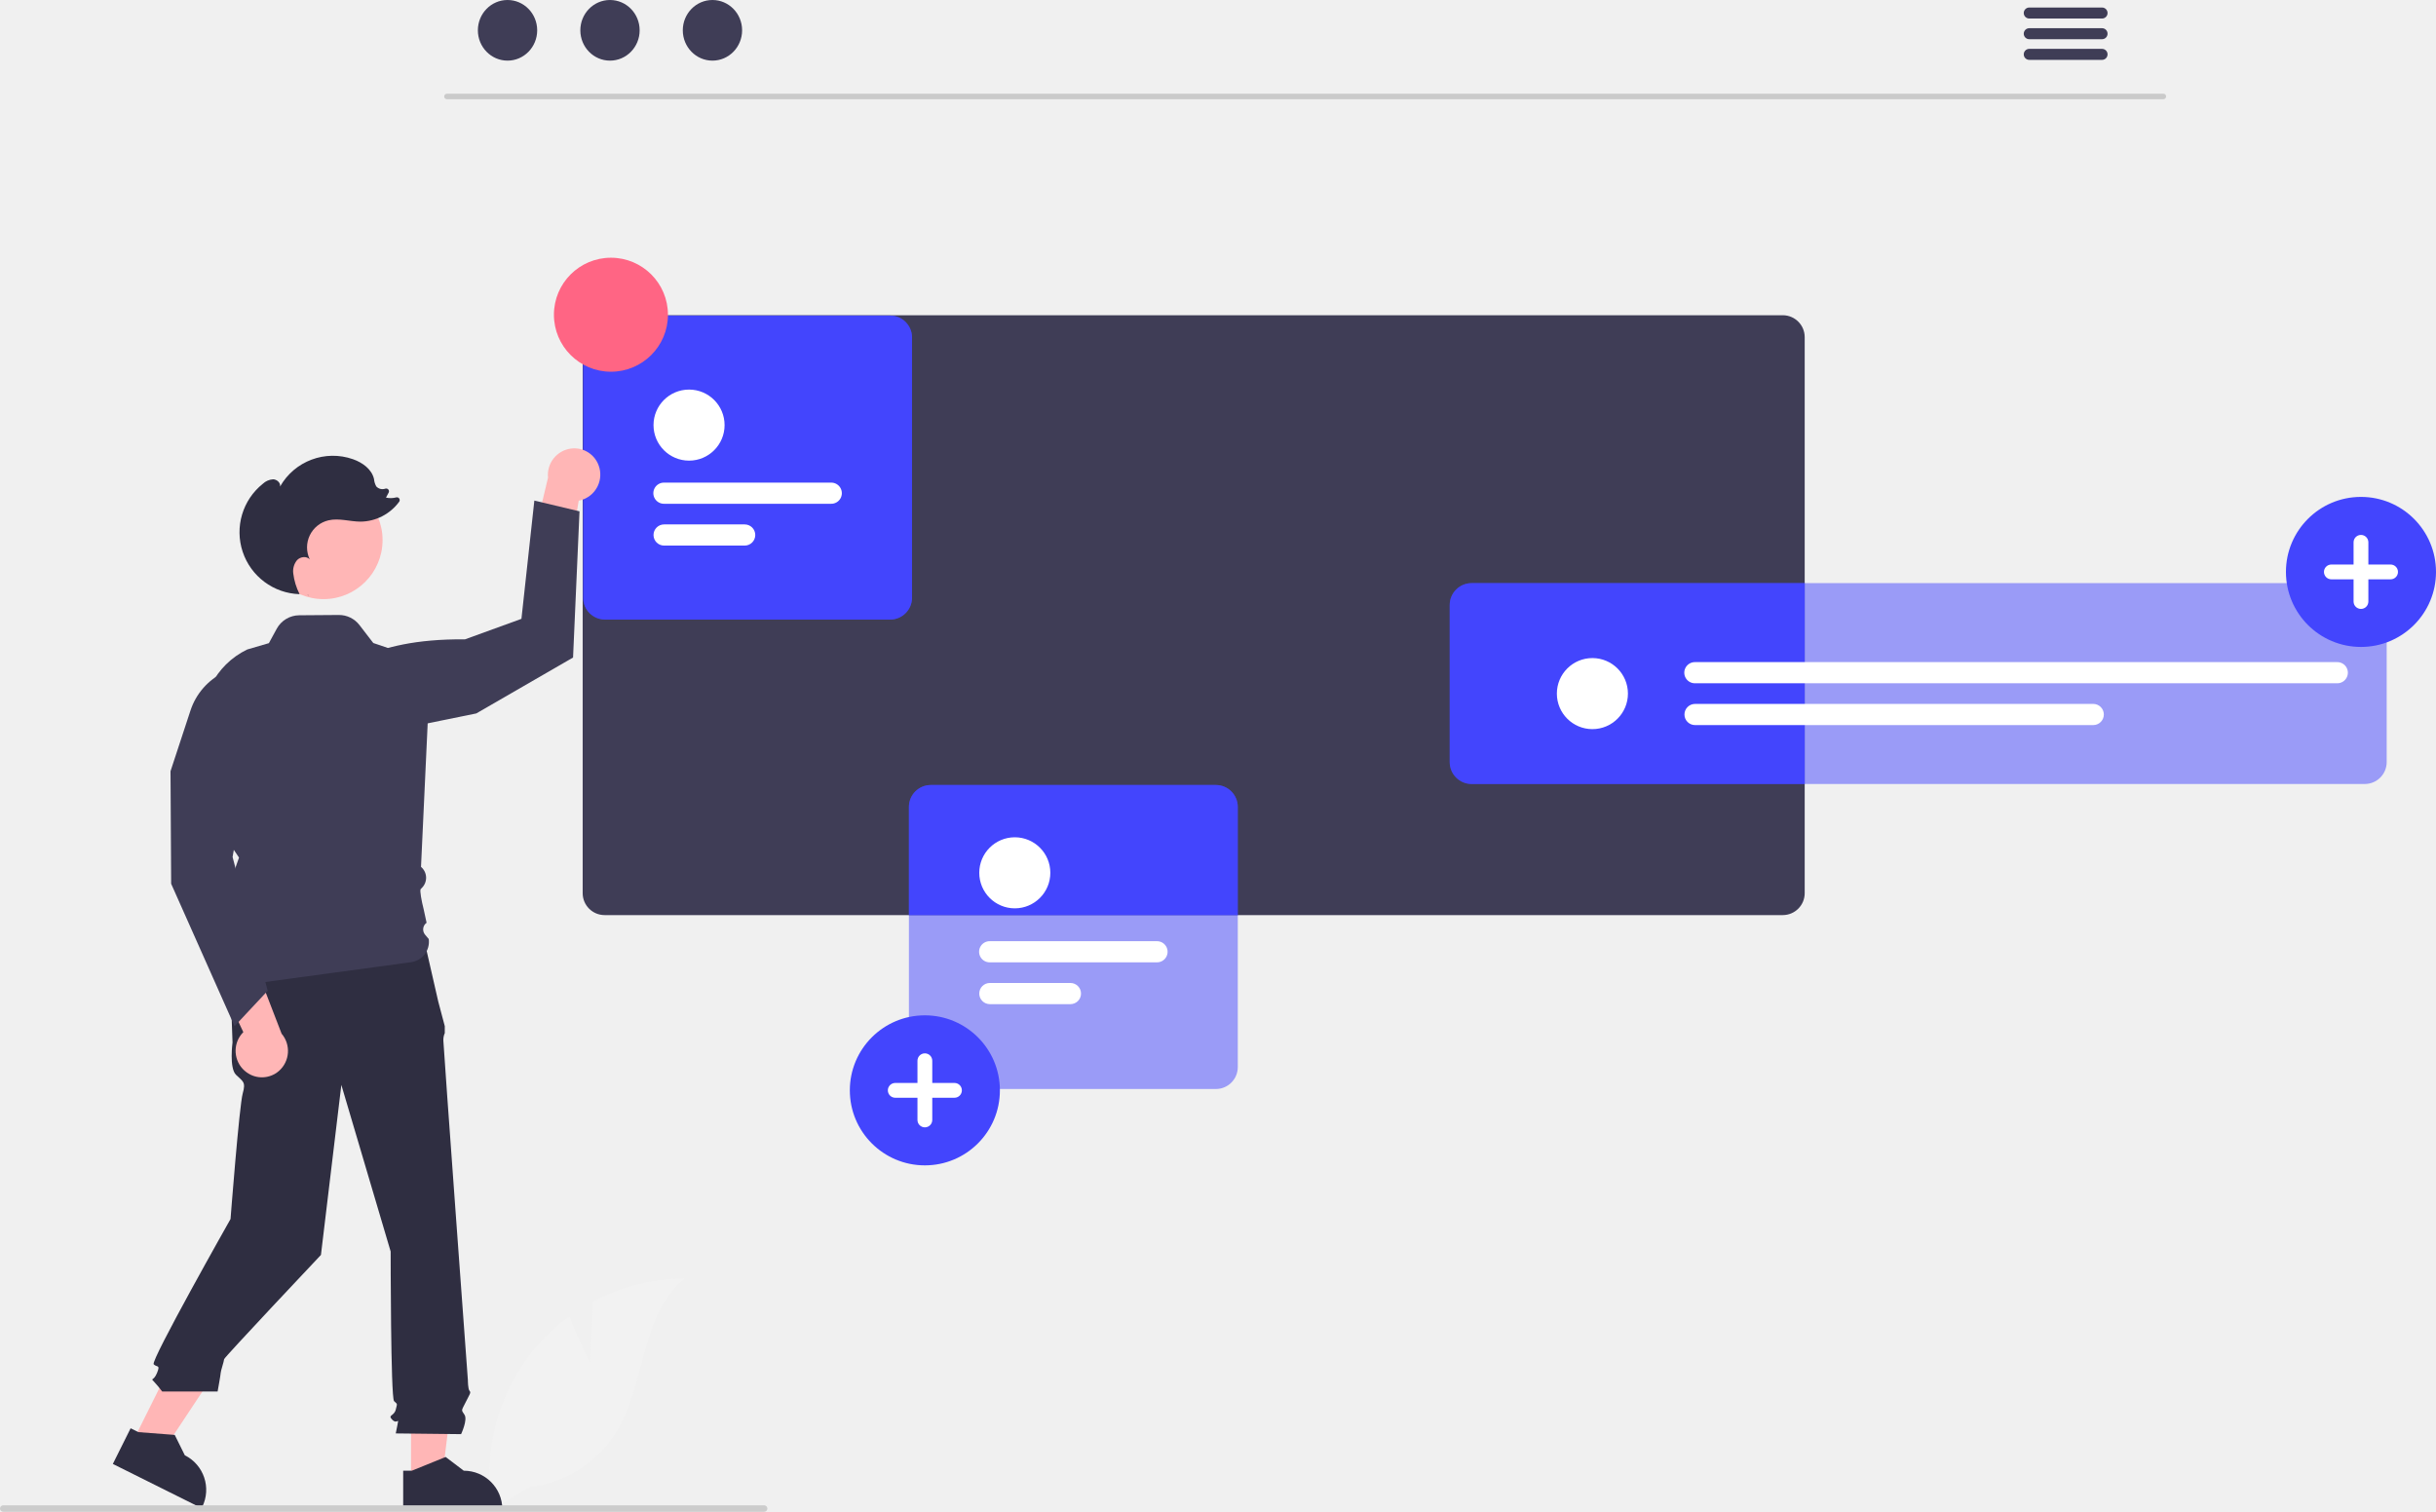
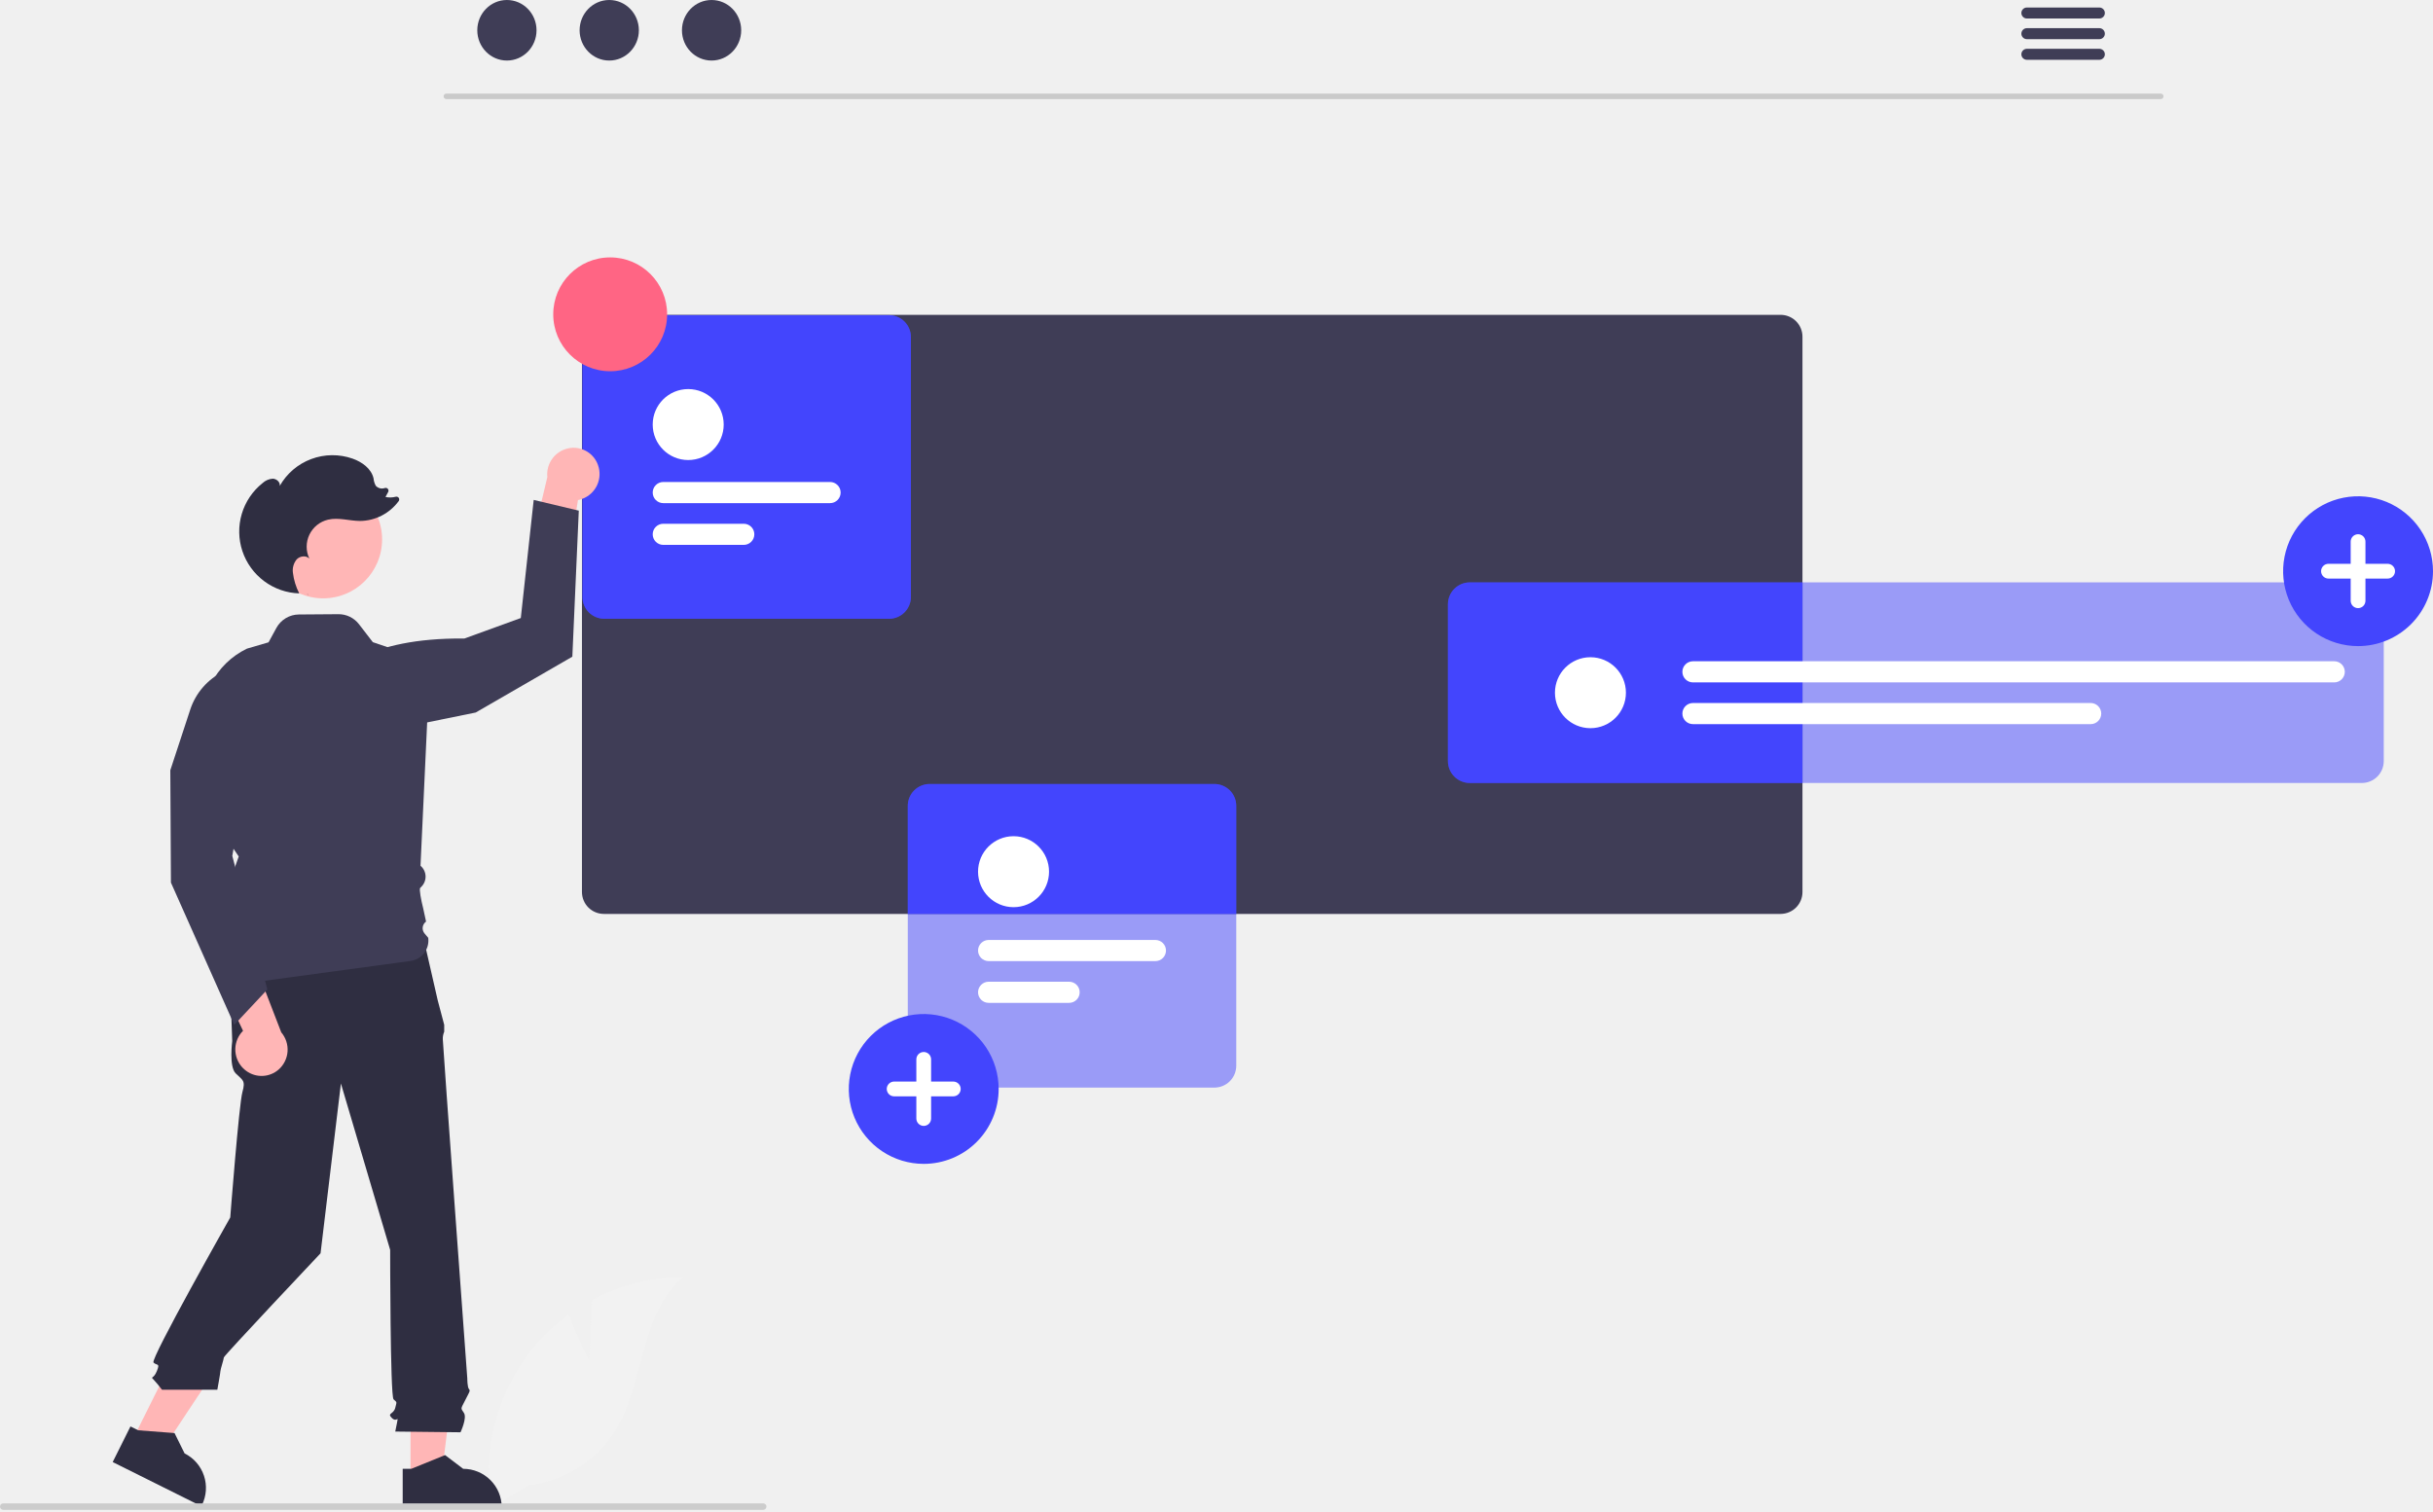
- <svg xmlns="http://www.w3.org/2000/svg" data-name="Layer 1" width="897.318" height="556.975" viewBox="0 0 897.318 556.975">
-   <path d="M368.68,673.559l.998-22.434a72.456,72.456,0,0,1,33.796-8.555c-16.231,13.27-14.203,38.851-25.208,56.697a43.582,43.582,0,0,1-31.959,20.14l-13.583,8.316A73.03,73.03,0,0,1,348.116,668.544a70.542,70.542,0,0,1,12.964-12.046C364.334,665.076,368.68,673.559,368.68,673.559Z" transform="translate(-151.3408 -171.5124)" fill="#f2f2f2" />
-   <path d="M948.262,208.065H315.939a1.016,1.016,0,0,1,0-2.031H948.262a1.016,1.016,0,0,1,0,2.031Z" transform="translate(-151.3408 -171.5124)" fill="#cacaca" />
-   <ellipse cx="186.953" cy="11.169" rx="10.925" ry="11.169" fill="#3f3d56" />
-   <ellipse cx="224.695" cy="11.169" rx="10.925" ry="11.169" fill="#3f3d56" />
-   <ellipse cx="262.437" cy="11.169" rx="10.925" ry="11.169" fill="#3f3d56" />
-   <path d="M925.645,174.281h-26.81a2.03,2.03,0,0,0,0,4.06h26.81a2.03,2.03,0,0,0,0-4.06Z" transform="translate(-151.3408 -171.5124)" fill="#3f3d56" />
-   <path d="M925.645,181.901h-26.81a2.03,2.03,0,0,0,0,4.06h26.81a2.03,2.03,0,0,0,0-4.06Z" transform="translate(-151.3408 -171.5124)" fill="#3f3d56" />
-   <path d="M925.645,189.511h-26.81a2.03,2.03,0,0,0,0,4.06h26.81a2.03,2.03,0,0,0,0-4.06Z" transform="translate(-151.3408 -171.5124)" fill="#3f3d56" />
-   <path d="M808.054,287.654h-434.01a8.07,8.07,0,0,0-8.07,8.06v204.87a8.079,8.079,0,0,0,8.07,8.07h434.01a8.077,8.077,0,0,0,8.06-8.07v-204.87A8.068,8.068,0,0,0,808.054,287.654Z" transform="translate(-151.3408 -171.5124)" fill="#3f3d56" />
-   <path d="M693.414,386.354a8.068,8.068,0,0,0-8.06,8.06v57.87a8.077,8.077,0,0,0,8.06,8.07H816.114v-74Z" transform="translate(-151.3408 -171.5124)" fill="#4345fd" />
-   <path d="M1022.429,460.35H693.418a8.076,8.076,0,0,1-8.066-8.066V394.416a8.075,8.075,0,0,1,8.066-8.066h329.01a8.075,8.075,0,0,1,8.066,8.066v57.868A8.076,8.076,0,0,1,1022.429,460.35Z" transform="translate(-151.3408 -171.5124)" fill="#4345fd" opacity="0.5" />
-   <circle cx="586.571" cy="255.537" r="13.089" fill="#fff" />
-   <path d="M1012.235,423.246H775.72a3.898,3.898,0,1,1,0-7.795h236.514a3.898,3.898,0,1,1,0,7.795Z" transform="translate(-151.3408 -171.5124)" fill="#fff" />
-   <path d="M922.404,438.648H775.72a3.898,3.898,0,1,1,0-7.796H922.404a3.898,3.898,0,0,1,0,7.796Z" transform="translate(-151.3408 -171.5124)" fill="#fff" />
-   <polygon points="151.406 545.537 162.734 545.536 168.123 501.843 151.404 501.843 151.406 545.537" fill="#ffb6b6" />
-   <path d="M299.858,713.351l3.188-0,12.448-5.062,6.672,5.062h.001a14.218,14.218,0,0,1,14.217,14.217v.462l-36.526.001Z" transform="translate(-151.3408 -171.5124)" fill="#2f2e41" />
-   <polygon points="49.051 530.809 59.19 535.862 83.504 499.161 68.541 491.703 49.051 530.809" fill="#ffb6b6" />
-   <path d="M199.456,697.722l2.854,1.422,13.399,1.022,3.713,7.506.001 0a14.218,14.218,0,0,1,6.382,19.066l-.206.413L192.908,710.86Z" transform="translate(-151.3408 -171.5124)" fill="#2f2e41" />
-   <path d="M307.766,518.609l-72.026,1.879,1.253,35.074s-1.253,9.395,1.253,11.9,3.758,2.505,2.505,6.889-4.491,46.274-4.491,46.274-29.562,52.27-28.309,53.522,2.505,0,1.253,3.132-2.505,1.879-1.253,3.132a46.128,46.128,0,0,1,3.132,3.758h20.416s1.142-6.263,1.142-6.889,1.253-4.384,1.253-5.011,35.669-38.417,35.669-38.417l7.516-62.631,18.163,61.379s0,53.863,1.253,55.116,1.253.626.626,3.132-3.132,1.879-1.253,3.758,2.505-1.253,1.879,1.879l-.626,3.132,24.062.269s2.505-5.279,1.253-7.158-1.177-1.366.351-4.441,2.155-3.701,1.528-4.327-.626-3.958-.626-3.958-9.031-123.184-9.031-125.063a6.247,6.247,0,0,1,.52-2.818V549.567l-2.399-9.037Z" transform="translate(-151.3408 -171.5124)" fill="#2f2e41" />
-   <path d="M1021.021,409.86a27.638,27.638,0,1,1,27.638-27.638A27.638,27.638,0,0,1,1021.021,409.86Z" transform="translate(-151.3408 -171.5124)" fill="#4345fd" />
-   <path d="M1031.926,379.496h-8.179v-8.179a2.726,2.726,0,0,0-5.453,0v8.179h-8.179a2.726,2.726,0,1,0,0,5.453h8.179v8.179a2.726,2.726,0,0,0,5.453,0v-8.179h8.179a2.726,2.726,0,1,0,0-5.453Z" transform="translate(-151.3408 -171.5124)" fill="#fff" />
-   <path d="M599.224,460.724h-105.01a8.079,8.079,0,0,0-8.07,8.07v39.86h121.14v-39.86A8.077,8.077,0,0,0,599.224,460.724Z" transform="translate(-151.3408 -171.5124)" fill="#4345fd" />
-   <path d="M599.221,572.724H494.21a8.076,8.076,0,0,1-8.066-8.066V468.79a8.075,8.075,0,0,1,8.066-8.066H599.221a8.075,8.075,0,0,1,8.066,8.066v95.868A8.076,8.076,0,0,1,599.221,572.724Z" transform="translate(-151.3408 -171.5124)" fill="#4345fd" opacity="0.5" />
-   <circle cx="373.808" cy="321.563" r="13.089" fill="#fff" />
-   <path d="M577.472,526.06h-61.514a3.898,3.898,0,1,1,0-7.795h61.514a3.898,3.898,0,1,1,0,7.795Z" transform="translate(-151.3408 -171.5124)" fill="#fff" />
-   <path d="M545.641,541.462H515.958a3.898,3.898,0,0,1,0-7.796h29.684a3.898,3.898,0,0,1,0,7.796Z" transform="translate(-151.3408 -171.5124)" fill="#fff" />
-   <path d="M492.021,600.86a27.638,27.638,0,1,1,27.638-27.638A27.638,27.638,0,0,1,492.021,600.86Z" transform="translate(-151.3408 -171.5124)" fill="#4345fd" />
-   <path d="M502.926,570.496h-8.179v-8.179a2.726,2.726,0,1,0-5.453,0v8.179h-8.179a2.726,2.726,0,1,0,0,5.453h8.179v8.179a2.726,2.726,0,1,0,5.453,0v-8.179h8.179a2.726,2.726,0,1,0,0-5.453Z" transform="translate(-151.3408 -171.5124)" fill="#fff" />
-   <path d="M479.228,399.779H374.218a8.076,8.076,0,0,1-8.066-8.066V295.845a8.075,8.075,0,0,1,8.066-8.066H479.228a8.075,8.075,0,0,1,8.066,8.066v95.868A8.076,8.076,0,0,1,479.228,399.779Z" transform="translate(-151.3408 -171.5124)" fill="#4345fd" />
-   <circle cx="253.816" cy="156.618" r="13.089" fill="#4345fd" />
-   <path d="M457.48,357.115h-61.514a3.898,3.898,0,1,1,0-7.795h61.514a3.898,3.898,0,1,1,0,7.795Z" transform="translate(-151.3408 -171.5124)" fill="#4345fd" />
-   <path d="M425.649,372.517H395.966a3.898,3.898,0,1,1,0-7.796h29.684a3.898,3.898,0,1,1,0,7.796Z" transform="translate(-151.3408 -171.5124)" fill="#4345fd" />
-   <path d="M479.228,399.779H374.218a8.076,8.076,0,0,1-8.066-8.066V295.845a8.075,8.075,0,0,1,8.066-8.066H479.228a8.075,8.075,0,0,1,8.066,8.066v95.868A8.076,8.076,0,0,1,479.228,399.779Z" transform="translate(-151.3408 -171.5124)" fill="#4345fd" opacity="0.5" />
-   <circle cx="253.816" cy="156.618" r="13.089" fill="#fff" />
-   <path d="M457.48,357.115h-61.514a3.898,3.898,0,1,1,0-7.795h61.514a3.898,3.898,0,1,1,0,7.795Z" transform="translate(-151.3408 -171.5124)" fill="#fff" />
-   <path d="M425.649,372.517H395.966a3.898,3.898,0,1,1,0-7.796h29.684a3.898,3.898,0,1,1,0,7.796Z" transform="translate(-151.3408 -171.5124)" fill="#fff" />
-   <circle cx="225.043" cy="115.951" r="21" fill="#ff6584" />
-   <path d="M434.011,727.298a1.186,1.186,0,0,1-1.19,1.19h-280.29a1.19,1.19,0,0,1,0-2.38h280.29A1.187,1.187,0,0,1,434.011,727.298Z" transform="translate(-151.3408 -171.5124)" fill="#ccc" />
-   <path d="M371.896,343.088a9.771,9.771,0,0,1-5.759,12.435,9.6,9.6,0,0,1-1.635.451l-5.546,33.959-13.01-12.013,7.261-30.407a9.806,9.806,0,0,1,8.59-10.759,9.547,9.547,0,0,1,10.099,6.333Z" transform="translate(-151.3408 -171.5124)" fill="#ffb6b6" />
-   <path d="M275.881,420.037s10.097-13.341,46.739-12.976l20.798-7.556,4.753-43.57,16.636,3.961-2.377,53.868-35.648,20.597-46.739,9.506Z" transform="translate(-151.3408 -171.5124)" fill="#3f3d56" />
-   <circle id="a9729a65-ee7a-4a83-8b52-5849077a5ed0" data-name="ab6171fa-7d69-4734-b81c-8dff60f9761b" cx="119.175" cy="198.983" r="21.747" fill="#ffb6b6" />
-   <path d="M233.708,535.39a.417.417,0,0,1-.114-.015c-.402-.112-.719-.2.73-12.729l1.564-9.903L234.361,503.997l-2.568-2.568,4.127-4.127,3.463-9.838-5.993-8.88-6.876-36.316a28.972,28.972,0,0,1,15.911-31.478l7.958-2.325,2.895-5.31a9.52,9.52,0,0,1,8.287-4.962l14.573-.109a9.52,9.52,0,0,1,7.617,3.715l5.084,6.609,21.083,7.162-3.496,75.321,0,0a5.233,5.233,0,0,1,.359,7.695c-.219.221-.393.401-.501.52-.355.505.311,4.275,1.135,7.475l1.056,4.901h0a3.013,3.013,0,0,0-.548,4.398l1.346,1.591v0a7.599,7.599,0,0,1-6.507,8.535C283.5,528.628,233.809,535.39,233.708,535.39Z" transform="translate(-151.3408 -171.5124)" fill="#3f3d56" />
-   <path d="M264.953,391.178q-.139-.307-.278-.616c.036.001.071.006.106.007Z" transform="translate(-151.3408 -171.5124)" fill="#2f2e41" />
-   <path d="M248.164,349.737a6.053,6.053,0,0,1,3.792-1.639c1.406.045,2.832,1.315,2.541,2.692a22.348,22.348,0,0,1,26.895-10.085c3.495,1.233,6.923,3.7,7.726,7.318a6.591,6.591,0,0,0,.83,2.702,3.084,3.084,0,0,0,3.282.832l.035-.01a1.028,1.028,0,0,1,1.242,1.451l-.989,1.844a7.925,7.925,0,0,0,3.776-.08,1.027,1.027,0,0,1,1.09,1.598,17.895,17.895,0,0,1-14.269,7.334c-3.951-.024-7.944-1.386-11.789-.477a10.24,10.24,0,0,0-6.888,14.376c-1.181-1.292-3.465-.986-4.674.281a6.41,6.41,0,0,0-1.399,4.905,22.757,22.757,0,0,0,2.336,7.639,22.836,22.836,0,0,1-13.537-40.678Z" transform="translate(-151.3408 -171.5124)" fill="#2f2e41" />
-   <path d="M242.18,566.581a9.771,9.771,0,0,1-2.302-13.509,9.6,9.6,0,0,1,1.092-1.298l-14.675-31.123,17.527,2.525,11.249,29.168a9.806,9.806,0,0,1-.98,13.733,9.547,9.547,0,0,1-11.91.505Z" transform="translate(-151.3408 -171.5124)" fill="#ffb6b6" />
-   <path d="M237.736,549.587,214.384,497.103l-.234-41.452,7.361-22.39a23.925,23.925,0,0,1,30.827-15.04l.162.058.068.158c.272.635,6.446,15.906-11.867,47.322l-3.686,21.496,12.932,49.274Z" transform="translate(-151.3408 -171.5124)" fill="#3f3d56" />
+ <svg xmlns="http://www.w3.org/2000/svg" width="140" height="87" viewBox="0 0 140 87" fill="none">
+   <g clip-path="url(#clip0_96_618)">
+     <path d="M33.909 78.33L34.065 74.829C35.688 73.962 37.498 73.504 39.338 73.495C36.805 75.565 37.122 79.556 35.405 82.341C34.863 83.205 34.133 83.936 33.27 84.48C32.407 85.024 31.432 85.367 30.419 85.483L28.299 86.78C28.009 85.159 28.073 83.494 28.487 81.9C28.902 80.306 29.657 78.821 30.701 77.547C31.294 76.838 31.973 76.207 32.724 75.668C33.231 77.006 33.909 78.33 33.909 78.33Z" fill="#F2F2F2" />
+     <path d="M124.336 5.703H25.681C25.639 5.702 25.6 5.685 25.571 5.655C25.542 5.626 25.526 5.586 25.526 5.544C25.526 5.503 25.542 5.463 25.571 5.434C25.6 5.404 25.639 5.387 25.681 5.386H124.336C124.377 5.387 124.417 5.404 124.446 5.434C124.475 5.463 124.491 5.503 124.491 5.544C124.491 5.586 124.475 5.626 124.446 5.655C124.417 5.685 124.377 5.702 124.336 5.703Z" fill="#CACACA" />
+     <path d="M29.168 3.485C30.11 3.485 30.873 2.705 30.873 1.743C30.873 0.78 30.11 0 29.168 0C28.227 0 27.464 0.78 27.464 1.743C27.464 2.705 28.227 3.485 29.168 3.485Z" fill="#3F3D56" />
+     <path d="M35.057 3.485C35.998 3.485 36.762 2.705 36.762 1.743C36.762 0.78 35.998 0 35.057 0C34.116 0 33.352 0.78 33.352 1.743C33.352 2.705 34.116 3.485 35.057 3.485Z" fill="#3F3D56" />
+     <path d="M40.946 3.485C41.887 3.485 42.65 2.705 42.65 1.743C42.65 0.78 41.887 0 40.946 0C40.004 0 39.241 0.78 39.241 1.743C39.241 2.705 40.004 3.485 40.946 3.485Z" fill="#3F3D56" />
+     <path d="M120.807 0.432H116.624C116.542 0.434 116.463 0.468 116.405 0.527C116.346 0.586 116.314 0.666 116.314 0.749C116.314 0.832 116.346 0.911 116.405 0.97C116.463 1.03 116.542 1.064 116.624 1.065H120.807C120.89 1.064 120.969 1.03 121.027 0.97C121.085 0.911 121.118 0.832 121.118 0.749C121.118 0.666 121.085 0.586 121.027 0.527C120.969 0.468 120.89 0.434 120.807 0.432Z" fill="#3F3D56" />
+     <path d="M120.807 1.621H116.624C116.542 1.623 116.463 1.657 116.405 1.716C116.346 1.775 116.314 1.855 116.314 1.938C116.314 2.021 116.346 2.1 116.405 2.159C116.463 2.219 116.542 2.253 116.624 2.254H120.807C120.89 2.253 120.969 2.219 121.027 2.159C121.085 2.1 121.118 2.021 121.118 1.938C121.118 1.855 121.085 1.775 121.027 1.716C120.969 1.657 120.89 1.623 120.807 1.621Z" fill="#3F3D56" />
+     <path d="M120.807 2.808H116.624C116.542 2.81 116.463 2.844 116.405 2.903C116.346 2.962 116.314 3.042 116.314 3.125C116.314 3.208 116.346 3.287 116.405 3.347C116.463 3.406 116.542 3.44 116.624 3.442H120.807C120.89 3.44 120.969 3.406 121.027 3.347C121.085 3.287 121.118 3.208 121.118 3.125C121.118 3.042 121.085 2.962 121.027 2.903C120.969 2.844 120.89 2.81 120.807 2.808Z" fill="#3F3D56" />
+     <path d="M102.461 18.12H34.746C34.413 18.12 34.093 18.253 33.857 18.489C33.621 18.724 33.488 19.044 33.487 19.378V51.342C33.488 51.676 33.62 51.996 33.856 52.232C34.093 52.468 34.413 52.6 34.746 52.601H102.461C102.794 52.6 103.114 52.467 103.35 52.231C103.586 51.995 103.718 51.675 103.718 51.342V19.378C103.718 19.044 103.585 18.725 103.35 18.489C103.114 18.253 102.794 18.121 102.461 18.12Z" fill="#3F3D56" />
+     <path d="M84.574 33.52C84.241 33.52 83.921 33.653 83.686 33.889C83.45 34.124 83.317 34.444 83.317 34.777V43.806C83.317 44.14 83.45 44.46 83.685 44.696C83.921 44.932 84.241 45.065 84.574 45.065H103.718V33.52H84.574Z" fill="#4345FD" />
+     <path opacity="0.5" d="M135.907 45.065H84.575C84.242 45.064 83.922 44.931 83.686 44.696C83.45 44.46 83.317 44.14 83.317 43.806V34.778C83.317 34.444 83.45 34.124 83.686 33.888C83.922 33.652 84.242 33.519 84.575 33.519H135.907C136.241 33.519 136.561 33.652 136.797 33.888C137.033 34.124 137.166 34.444 137.166 34.778V43.806C137.166 44.14 137.033 44.46 136.797 44.696C136.561 44.931 136.241 45.064 135.907 45.065Z" fill="#4345FD" />
+     <path d="M91.517 41.911C92.645 41.911 93.559 40.997 93.559 39.869C93.559 38.741 92.645 37.827 91.517 37.827C90.389 37.827 89.475 38.741 89.475 39.869C89.475 40.997 90.389 41.911 91.517 41.911Z" fill="white" />
+     <path d="M134.317 39.276H97.416C97.255 39.276 97.1 39.212 96.986 39.097C96.872 38.983 96.808 38.829 96.808 38.667C96.808 38.506 96.872 38.352 96.986 38.237C97.1 38.123 97.255 38.059 97.416 38.059H134.317C134.478 38.059 134.633 38.123 134.747 38.237C134.861 38.352 134.925 38.506 134.925 38.667C134.925 38.829 134.861 38.983 134.747 39.097C134.633 39.212 134.478 39.276 134.317 39.276Z" fill="white" />
+     <path d="M120.302 41.678H97.416C97.255 41.678 97.1 41.614 96.986 41.5C96.872 41.386 96.808 41.232 96.808 41.07C96.808 40.909 96.872 40.754 96.986 40.64C97.1 40.526 97.255 40.462 97.416 40.462H120.302C120.463 40.462 120.618 40.526 120.732 40.64C120.846 40.754 120.91 40.909 120.91 41.07C120.91 41.232 120.846 41.386 120.732 41.5C120.618 41.614 120.463 41.678 120.302 41.678Z" fill="white" />
+     <path d="M23.622 85.115L25.39 85.115L26.231 78.298H23.622L23.622 85.115Z" fill="#FFB6B6" />
+     <path d="M23.172 84.538L23.669 84.538L25.611 83.748L26.652 84.538C27.241 84.538 27.805 84.772 28.221 85.188C28.637 85.603 28.87 86.168 28.87 86.756V86.828L23.172 86.828L23.172 84.538Z" fill="#2F2E41" />
+     <path d="M7.653 82.817L9.235 83.606L13.028 77.879L10.694 76.716L7.653 82.817Z" fill="#FFB6B6" />
+     <path d="M7.507 82.099L7.952 82.321L10.043 82.481L10.622 83.652C11.149 83.914 11.549 84.375 11.736 84.933C11.923 85.491 11.88 86.1 11.618 86.627L11.586 86.691L6.485 84.149L7.507 82.099Z" fill="#2F2E41" />
+     <path d="M24.405 54.154L13.168 54.447L13.363 59.919C13.363 59.919 13.168 61.385 13.559 61.776C13.95 62.167 14.145 62.167 13.95 62.851C13.754 63.535 13.249 70.071 13.249 70.071C13.249 70.071 8.637 78.226 8.832 78.421C9.028 78.617 9.223 78.421 9.028 78.91C8.832 79.398 8.637 79.203 8.832 79.398C9.005 79.585 9.168 79.781 9.321 79.985H12.506C12.506 79.985 12.684 79.007 12.684 78.91C12.684 78.812 12.88 78.226 12.88 78.128C12.88 78.03 18.445 72.134 18.445 72.134L19.617 62.362L22.451 71.939C22.451 71.939 22.451 80.342 22.646 80.538C22.842 80.733 22.842 80.635 22.744 81.026C22.646 81.417 22.256 81.32 22.549 81.613C22.842 81.906 22.94 81.417 22.842 81.906L22.744 82.394L26.498 82.436C26.498 82.436 26.889 81.613 26.694 81.32C26.498 81.026 26.51 81.106 26.749 80.627C26.987 80.147 27.085 80.049 26.987 79.951C26.889 79.854 26.889 79.334 26.889 79.334C26.889 79.334 25.48 60.115 25.48 59.822C25.473 59.671 25.501 59.52 25.561 59.382V58.984L25.187 57.574L24.405 54.154Z" fill="#2F2E41" />
+     <path d="M135.688 37.187C134.835 37.187 134.001 36.934 133.292 36.461C132.583 35.987 132.03 35.313 131.704 34.525C131.378 33.737 131.292 32.87 131.459 32.034C131.625 31.197 132.036 30.429 132.639 29.826C133.242 29.223 134.01 28.812 134.847 28.646C135.683 28.48 136.55 28.565 137.338 28.891C138.126 29.218 138.799 29.77 139.273 30.479C139.747 31.189 140 32.022 140 32.875C140 34.019 139.546 35.115 138.737 35.924C137.928 36.733 136.831 37.187 135.688 37.187Z" fill="#4345FD" />
+     <path d="M137.389 32.45H136.113V31.174C136.113 31.061 136.068 30.953 135.989 30.873C135.909 30.793 135.801 30.748 135.688 30.748C135.575 30.748 135.467 30.793 135.387 30.873C135.307 30.953 135.263 31.061 135.263 31.174V32.45H133.986C133.931 32.45 133.875 32.461 133.823 32.482C133.772 32.503 133.725 32.535 133.685 32.574C133.646 32.614 133.614 32.66 133.593 32.712C133.571 32.764 133.56 32.819 133.56 32.875C133.56 32.931 133.571 32.986 133.593 33.038C133.614 33.09 133.646 33.137 133.685 33.176C133.725 33.216 133.772 33.247 133.823 33.268C133.875 33.29 133.931 33.301 133.986 33.3H135.263V34.577C135.263 34.689 135.307 34.798 135.387 34.877C135.467 34.957 135.575 35.002 135.688 35.002C135.801 35.002 135.909 34.957 135.989 34.877C136.068 34.798 136.113 34.689 136.113 34.577V33.3H137.389C137.502 33.3 137.61 33.256 137.69 33.176C137.77 33.096 137.815 32.988 137.815 32.875C137.815 32.762 137.77 32.654 137.69 32.574C137.61 32.495 137.502 32.45 137.389 32.45Z" fill="white" />
+     <path d="M69.879 45.123H53.495C53.161 45.123 52.841 45.256 52.605 45.492C52.369 45.728 52.236 46.048 52.236 46.382V52.601H71.136V46.382C71.136 46.048 71.004 45.728 70.768 45.492C70.532 45.256 70.212 45.123 69.879 45.123Z" fill="#4345FD" />
+     <path opacity="0.5" d="M69.878 62.597H53.495C53.161 62.597 52.841 62.464 52.605 62.228C52.369 61.992 52.236 61.672 52.236 61.339V46.381C52.236 46.048 52.369 45.728 52.605 45.492C52.841 45.256 53.161 45.123 53.495 45.123H69.878C70.212 45.123 70.532 45.256 70.768 45.492C71.004 45.728 71.136 46.048 71.137 46.381V61.339C71.136 61.672 71.004 61.992 70.768 62.228C70.532 62.464 70.212 62.597 69.878 62.597Z" fill="#4345FD" />
+     <path d="M58.322 52.213C59.45 52.213 60.364 51.298 60.364 50.17C60.364 49.042 59.45 48.128 58.322 48.128C57.194 48.128 56.279 49.042 56.279 50.17C56.279 51.298 57.194 52.213 58.322 52.213Z" fill="white" />
+     <path d="M66.485 55.317H56.888C56.726 55.317 56.572 55.252 56.458 55.139C56.344 55.024 56.279 54.87 56.279 54.709C56.279 54.547 56.344 54.392 56.458 54.279C56.572 54.164 56.726 54.1 56.888 54.1H66.485C66.646 54.1 66.801 54.164 66.915 54.279C67.029 54.392 67.093 54.547 67.093 54.709C67.093 54.87 67.029 55.024 66.915 55.139C66.801 55.252 66.646 55.317 66.485 55.317Z" fill="white" />
+     <path d="M61.519 57.72H56.888C56.726 57.72 56.572 57.656 56.458 57.542C56.344 57.428 56.279 57.273 56.279 57.112C56.279 56.95 56.344 56.796 56.458 56.681C56.572 56.568 56.726 56.503 56.888 56.503H61.519C61.68 56.503 61.835 56.568 61.949 56.681C62.063 56.796 62.127 56.95 62.127 57.112C62.127 57.273 62.063 57.428 61.949 57.542C61.835 57.656 61.68 57.72 61.519 57.72Z" fill="white" />
+     <path d="M53.153 66.987C52.3 66.987 51.467 66.734 50.758 66.26C50.048 65.786 49.496 65.113 49.169 64.325C48.843 63.537 48.758 62.67 48.924 61.834C49.09 60.997 49.501 60.229 50.104 59.626C50.707 59.023 51.475 58.612 52.312 58.446C53.148 58.279 54.015 58.365 54.803 58.691C55.591 59.017 56.265 59.57 56.739 60.279C57.212 60.988 57.465 61.822 57.465 62.675C57.465 63.819 57.011 64.915 56.202 65.724C55.394 66.533 54.297 66.987 53.153 66.987Z" fill="#4345FD" />
+     <path d="M54.855 62.25H53.578V60.974C53.578 60.861 53.534 60.752 53.454 60.673C53.374 60.593 53.266 60.548 53.153 60.548C53.04 60.548 52.932 60.593 52.852 60.673C52.773 60.752 52.728 60.861 52.728 60.974V62.25H51.452C51.396 62.249 51.34 62.26 51.288 62.282C51.237 62.303 51.19 62.334 51.15 62.374C51.111 62.413 51.079 62.46 51.058 62.512C51.036 62.564 51.025 62.619 51.025 62.675C51.025 62.731 51.036 62.786 51.058 62.838C51.079 62.889 51.111 62.937 51.15 62.976C51.19 63.016 51.237 63.047 51.288 63.068C51.34 63.09 51.396 63.1 51.452 63.1H52.728V64.376C52.728 64.489 52.773 64.597 52.852 64.677C52.932 64.757 53.04 64.802 53.153 64.802C53.266 64.802 53.374 64.757 53.454 64.677C53.534 64.597 53.578 64.489 53.578 64.376V63.1H54.855C54.967 63.1 55.075 63.056 55.155 62.976C55.235 62.896 55.28 62.788 55.28 62.675C55.28 62.562 55.235 62.454 55.155 62.374C55.075 62.294 54.967 62.25 54.855 62.25Z" fill="white" />
+     <path d="M51.157 35.614H34.773C34.44 35.614 34.12 35.481 33.884 35.245C33.648 35.009 33.515 34.689 33.515 34.356V19.398C33.515 19.065 33.648 18.745 33.884 18.509C34.12 18.273 34.44 18.14 34.773 18.14H51.157C51.491 18.14 51.811 18.273 52.047 18.509C52.283 18.745 52.415 19.065 52.416 19.398V34.356C52.415 34.689 52.283 35.009 52.047 35.245C51.811 35.481 51.491 35.614 51.157 35.614Z" fill="#4345FD" />
+     <path d="M39.601 26.478C40.728 26.478 41.643 25.563 41.643 24.436C41.643 23.308 40.728 22.393 39.601 22.393C38.473 22.393 37.558 23.308 37.558 24.436C37.558 25.563 38.473 26.478 39.601 26.478Z" fill="#4345FD" />
+     <path d="M47.764 28.958H38.166C38.005 28.958 37.85 28.894 37.736 28.78C37.622 28.666 37.558 28.511 37.558 28.35C37.558 28.188 37.622 28.034 37.736 27.92C37.85 27.805 38.005 27.741 38.166 27.741H47.764C47.925 27.741 48.08 27.805 48.194 27.92C48.308 28.034 48.372 28.188 48.372 28.35C48.372 28.511 48.308 28.666 48.194 28.78C48.08 28.894 47.925 28.958 47.764 28.958Z" fill="#4345FD" />
+     <path d="M42.798 31.361H38.166C38.005 31.361 37.85 31.297 37.736 31.183C37.622 31.069 37.558 30.914 37.558 30.753C37.558 30.591 37.622 30.437 37.736 30.323C37.85 30.209 38.005 30.145 38.166 30.145H42.798C42.959 30.145 43.114 30.209 43.228 30.323C43.342 30.437 43.406 30.591 43.406 30.753C43.406 30.914 43.342 31.069 43.228 31.183C43.114 31.297 42.959 31.361 42.798 31.361Z" fill="#4345FD" />
+     <path opacity="0.5" d="M51.157 35.614H34.773C34.44 35.614 34.12 35.481 33.884 35.245C33.648 35.009 33.515 34.689 33.515 34.356V19.398C33.515 19.065 33.648 18.745 33.884 18.509C34.12 18.273 34.44 18.14 34.773 18.14H51.157C51.491 18.14 51.811 18.273 52.047 18.509C52.283 18.745 52.415 19.065 52.416 19.398V34.356C52.415 34.689 52.283 35.009 52.047 35.245C51.811 35.481 51.491 35.614 51.157 35.614Z" fill="#4345FD" />
+     <path d="M39.601 26.478C40.728 26.478 41.643 25.563 41.643 24.436C41.643 23.308 40.728 22.393 39.601 22.393C38.473 22.393 37.558 23.308 37.558 24.436C37.558 25.563 38.473 26.478 39.601 26.478Z" fill="white" />
+     <path d="M47.764 28.958H38.166C38.005 28.958 37.85 28.894 37.736 28.78C37.622 28.666 37.558 28.511 37.558 28.35C37.558 28.188 37.622 28.034 37.736 27.92C37.85 27.805 38.005 27.741 38.166 27.741H47.764C47.925 27.741 48.08 27.805 48.194 27.92C48.308 28.034 48.372 28.188 48.372 28.35C48.372 28.511 48.308 28.666 48.194 28.78C48.08 28.894 47.925 28.958 47.764 28.958Z" fill="white" />
+     <path d="M42.798 31.361H38.166C38.005 31.361 37.85 31.297 37.736 31.183C37.622 31.069 37.558 30.914 37.558 30.753C37.558 30.591 37.622 30.437 37.736 30.323C37.85 30.209 38.005 30.145 38.166 30.145H42.798C42.959 30.145 43.114 30.209 43.228 30.323C43.342 30.437 43.406 30.591 43.406 30.753C43.406 30.914 43.342 31.069 43.228 31.183C43.114 31.297 42.959 31.361 42.798 31.361Z" fill="white" />
+     <path d="M35.111 21.367C36.921 21.367 38.388 19.9 38.388 18.091C38.388 16.281 36.921 14.815 35.111 14.815C33.302 14.815 31.835 16.281 31.835 18.091C31.835 19.9 33.302 21.367 35.111 21.367Z" fill="#FF6584" />
+     <path d="M44.102 86.714C44.102 86.738 44.098 86.762 44.088 86.785C44.079 86.807 44.065 86.828 44.048 86.845C44.031 86.862 44.01 86.876 43.988 86.885C43.965 86.895 43.941 86.9 43.917 86.899H0.186C0.136 86.899 0.089 86.88 0.054 86.845C0.02 86.81 0 86.763 0 86.714C0 86.665 0.02 86.617 0.054 86.582C0.089 86.548 0.136 86.528 0.186 86.528H43.917C43.941 86.528 43.965 86.533 43.988 86.542C44.01 86.551 44.031 86.565 44.048 86.582C44.065 86.6 44.079 86.62 44.088 86.643C44.098 86.665 44.102 86.689 44.102 86.714Z" fill="#CCCCCC" />
+     <path d="M34.411 26.769C34.546 27.146 34.527 27.56 34.359 27.923C34.191 28.286 33.887 28.569 33.513 28.709C33.43 28.74 33.344 28.764 33.258 28.78L32.392 34.078L30.362 32.204L31.495 27.46C31.453 27.06 31.57 26.66 31.821 26.346C32.072 26.032 32.436 25.829 32.835 25.781C33.171 25.743 33.51 25.82 33.796 25.999C34.083 26.179 34.3 26.45 34.411 26.769Z" fill="#FFB6B6" />
+     <path d="M19.431 38.775C19.431 38.775 21.006 36.693 26.723 36.75L29.968 35.571L30.71 28.773L33.305 29.391L32.934 37.796L27.372 41.01L20.08 42.493L19.431 38.775Z" fill="#3F3D56" />
+     <path d="M18.594 34.438C20.468 34.438 21.987 32.919 21.987 31.045C21.987 29.172 20.468 27.652 18.594 27.652C16.72 27.652 15.201 29.172 15.201 31.045C15.201 32.919 16.72 34.438 18.594 34.438Z" fill="#FFB6B6" />
+     <path d="M12.851 56.772C12.845 56.772 12.839 56.772 12.833 56.77C12.77 56.752 12.721 56.739 12.947 54.784L13.191 53.239L12.953 51.874L12.552 51.474L13.196 50.83L13.736 49.295L12.802 47.909L11.729 42.243C11.544 41.266 11.688 40.254 12.136 39.366C12.585 38.478 13.315 37.763 14.211 37.332L15.453 36.969L15.904 36.141C16.031 35.908 16.218 35.714 16.445 35.578C16.673 35.441 16.932 35.369 17.197 35.367L19.471 35.35C19.7 35.348 19.927 35.399 20.133 35.5C20.339 35.6 20.519 35.748 20.659 35.929L21.453 36.96L24.742 38.078L24.197 49.829C24.283 49.902 24.354 49.992 24.404 50.093C24.454 50.194 24.483 50.305 24.488 50.417C24.493 50.53 24.475 50.643 24.434 50.748C24.394 50.854 24.332 50.95 24.253 51.03C24.218 51.065 24.191 51.093 24.174 51.111C24.119 51.19 24.223 51.778 24.351 52.278L24.516 53.042C24.463 53.08 24.419 53.128 24.386 53.184C24.352 53.24 24.331 53.302 24.323 53.367C24.315 53.431 24.32 53.497 24.339 53.559C24.358 53.621 24.389 53.679 24.431 53.728L24.641 53.977C24.682 54.288 24.599 54.603 24.408 54.852C24.218 55.102 23.937 55.266 23.625 55.308C20.619 55.717 12.867 56.772 12.851 56.772Z" fill="#3F3D56" />
+     <path d="M17.726 34.272C17.711 34.24 17.697 34.208 17.682 34.176C17.688 34.176 17.693 34.177 17.699 34.177L17.726 34.272Z" fill="#2F2E41" />
+     <path d="M15.106 27.807C15.268 27.655 15.477 27.564 15.698 27.551C15.917 27.558 16.14 27.756 16.095 27.971C16.497 27.257 17.139 26.708 17.906 26.421C18.674 26.133 19.518 26.125 20.291 26.397C20.836 26.59 21.371 26.975 21.496 27.539C21.508 27.687 21.552 27.831 21.625 27.961C21.689 28.03 21.771 28.079 21.862 28.102C21.953 28.125 22.049 28.121 22.138 28.09L22.143 28.089C22.173 28.078 22.206 28.078 22.237 28.086C22.268 28.094 22.296 28.112 22.317 28.136C22.337 28.161 22.351 28.191 22.354 28.223C22.358 28.255 22.352 28.287 22.337 28.315L22.182 28.603C22.377 28.646 22.579 28.642 22.771 28.59C22.803 28.582 22.837 28.584 22.868 28.595C22.899 28.607 22.926 28.628 22.945 28.655C22.963 28.682 22.973 28.715 22.972 28.748C22.972 28.781 22.961 28.813 22.942 28.84C22.685 29.191 22.35 29.477 21.964 29.675C21.578 29.874 21.15 29.98 20.715 29.984C20.099 29.98 19.476 29.768 18.876 29.91C18.644 29.964 18.427 30.07 18.241 30.22C18.056 30.37 17.906 30.559 17.803 30.774C17.7 30.989 17.646 31.225 17.646 31.463C17.645 31.702 17.699 31.937 17.802 32.152C17.617 31.951 17.261 31.998 17.072 32.196C16.985 32.302 16.921 32.425 16.884 32.556C16.846 32.688 16.836 32.826 16.854 32.961C16.904 33.377 17.028 33.781 17.218 34.153C16.489 34.131 15.785 33.885 15.2 33.449C14.615 33.014 14.178 32.409 13.947 31.717C13.717 31.025 13.705 30.279 13.912 29.579C14.119 28.88 14.536 28.261 15.106 27.807Z" fill="#2F2E41" />
+     <path d="M14.173 61.639C13.848 61.405 13.629 61.053 13.562 60.658C13.495 60.264 13.585 59.859 13.814 59.531C13.864 59.459 13.921 59.391 13.984 59.328L11.694 54.473L14.429 54.867L16.184 59.417C16.445 59.723 16.575 60.119 16.547 60.52C16.518 60.921 16.333 61.294 16.031 61.56C15.776 61.782 15.453 61.911 15.116 61.925C14.778 61.939 14.445 61.838 14.173 61.639Z" fill="#FFB6B6" />
+     <path d="M13.479 58.987L9.836 50.799L9.8 44.332L10.948 40.838C11.104 40.364 11.353 39.926 11.681 39.55C12.009 39.174 12.409 38.868 12.857 38.649C13.306 38.43 13.793 38.304 14.292 38.277C14.79 38.25 15.288 38.323 15.758 38.492L15.783 38.501L15.794 38.526C15.836 38.625 16.799 41.007 13.942 45.909L13.367 49.263L15.385 56.95L13.479 58.987Z" fill="#3F3D56" />
+   </g>
+   <defs>
+     <clipPath id="clip0_96_618">
+       <rect width="140" height="86.9" fill="white" />
+     </clipPath>
+   </defs>
</svg>
